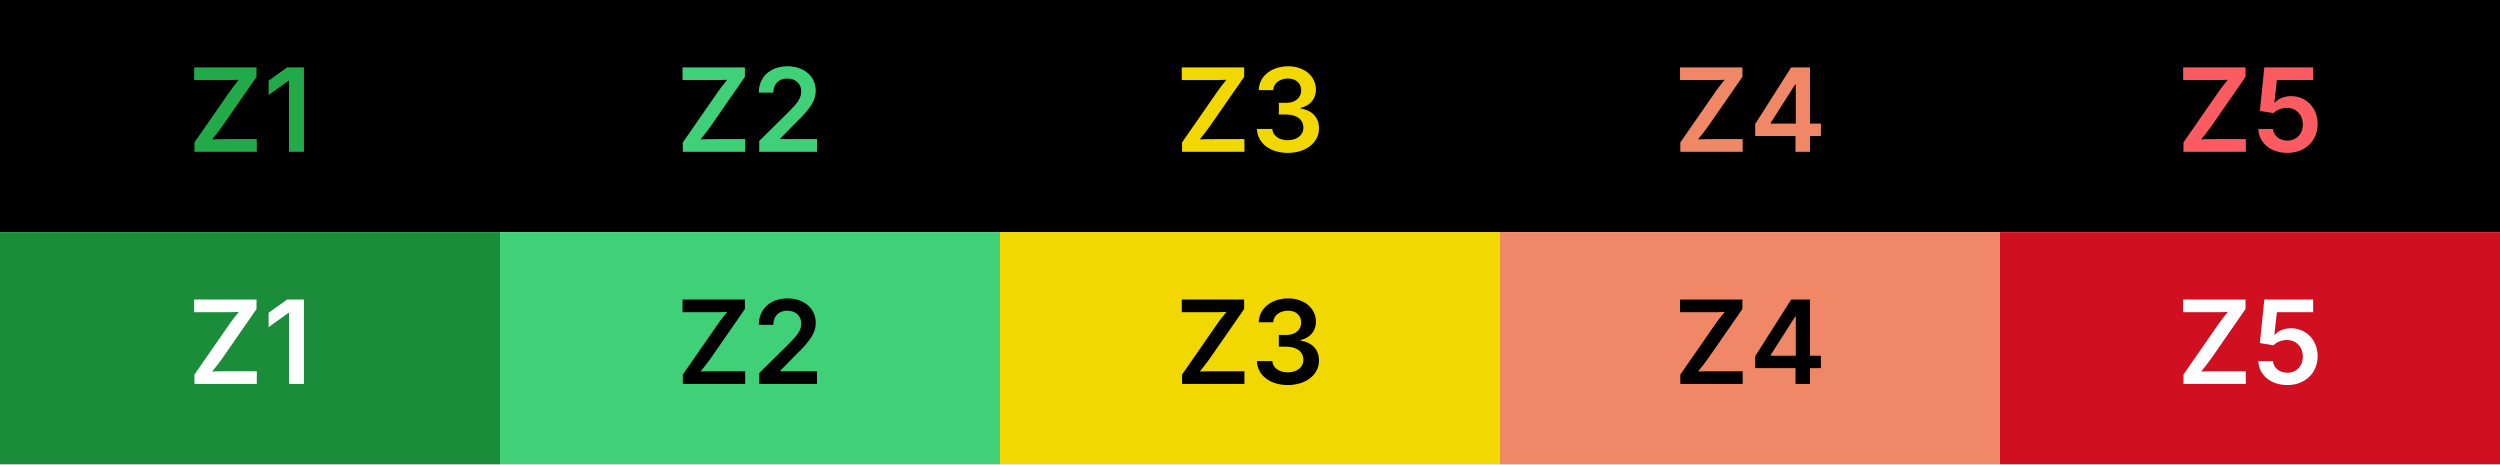
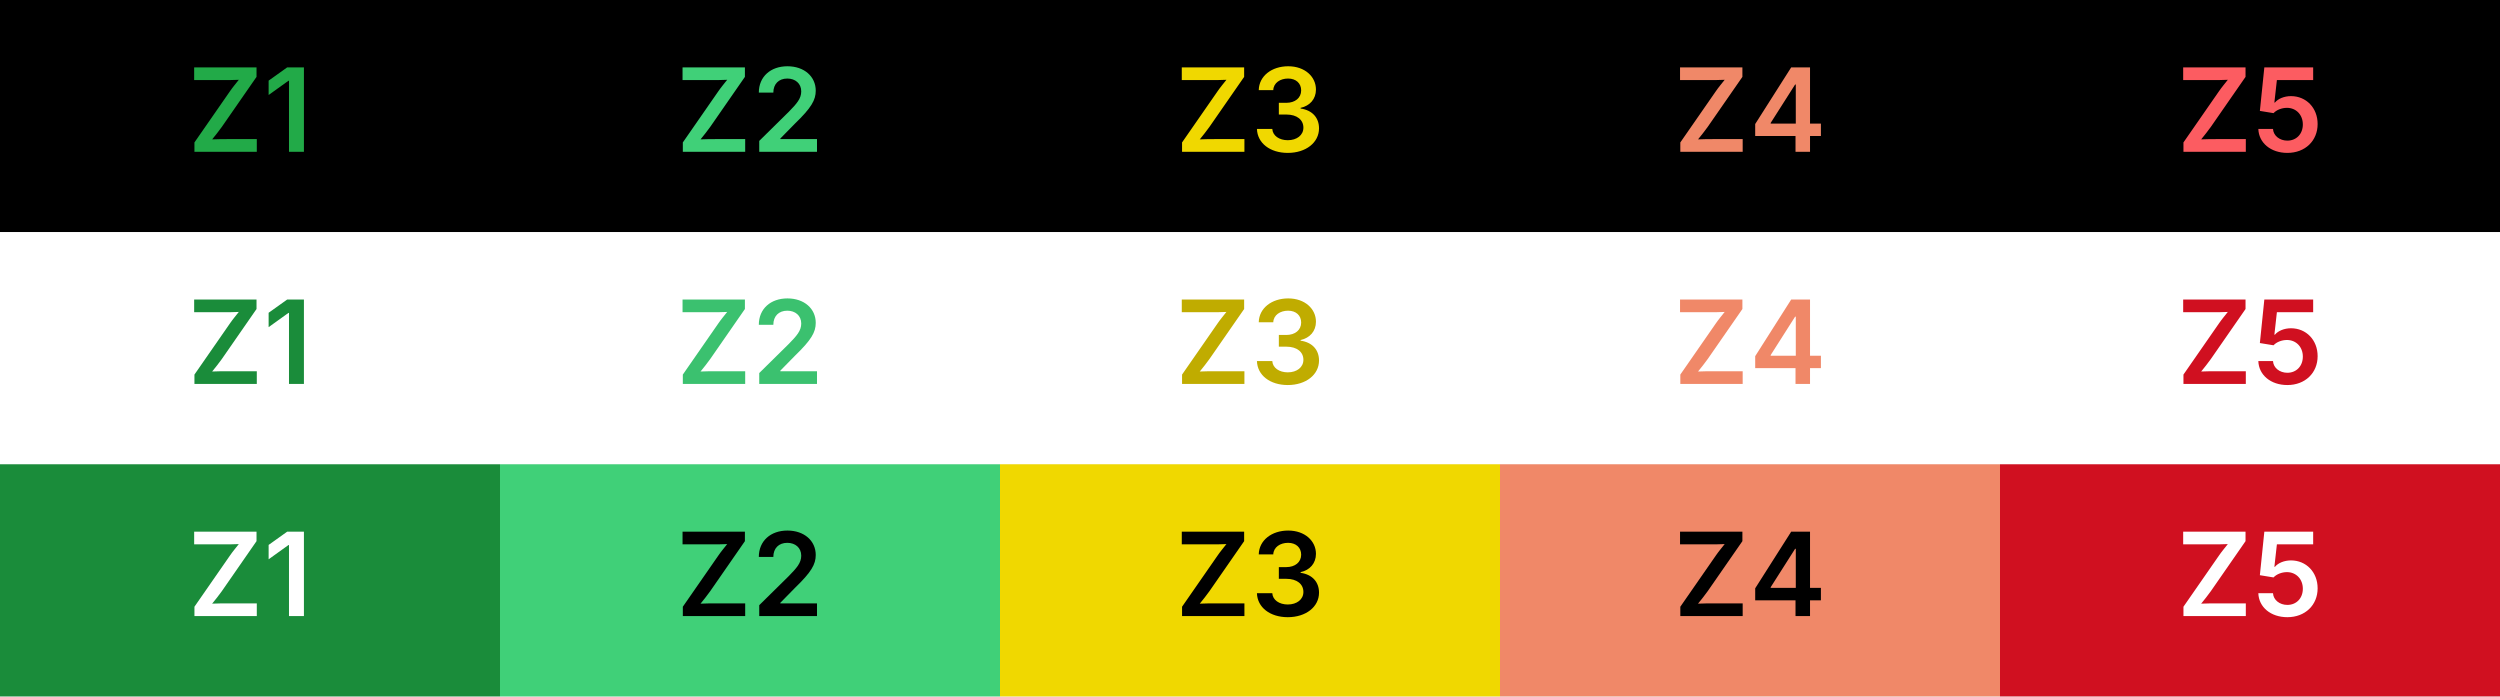
- <svg xmlns="http://www.w3.org/2000/svg" width="280" height="52" viewBox="0 0 280 52">
+ <svg xmlns="http://www.w3.org/2000/svg" width="280" height="78" viewBox="0 0 280 78">
  <rect x="0" y="0" width="56" height="26" fill="#000000" />
  <text x="28.0" y="17.0" font-family="-apple-system, system-ui, sans-serif" font-size="13" font-weight="600" fill="#22AA48" text-anchor="middle">Z1</text>
  <rect x="56" y="0" width="56" height="26" fill="#000000" />
  <text x="84.0" y="17.0" font-family="-apple-system, system-ui, sans-serif" font-size="13" font-weight="600" fill="#40D078" text-anchor="middle">Z2</text>
  <rect x="112" y="0" width="56" height="26" fill="#000000" />
  <text x="140.0" y="17.0" font-family="-apple-system, system-ui, sans-serif" font-size="13" font-weight="600" fill="#F0D800" text-anchor="middle">Z3</text>
  <rect x="168" y="0" width="56" height="26" fill="#000000" />
  <text x="196.0" y="17.0" font-family="-apple-system, system-ui, sans-serif" font-size="13" font-weight="600" fill="#F08868" text-anchor="middle">Z4</text>
  <rect x="224" y="0" width="56" height="26" fill="#000000" />
  <text x="252.0" y="17.0" font-family="-apple-system, system-ui, sans-serif" font-size="13" font-weight="600" fill="#FC5C61" text-anchor="middle">Z5</text>
-   <rect x="0" y="26" width="56" height="26" fill="#1A8C3A" />
-   <text x="28.0" y="43.0" font-family="-apple-system, system-ui, sans-serif" font-size="13" font-weight="600" fill="#FFFFFF" text-anchor="middle">Z1</text>
-   <rect x="56" y="26" width="56" height="26" fill="#40D078" />
-   <text x="84.0" y="43.0" font-family="-apple-system, system-ui, sans-serif" font-size="13" font-weight="600" fill="#000000" text-anchor="middle">Z2</text>
-   <rect x="112" y="26" width="56" height="26" fill="#F0D800" />
-   <text x="140.0" y="43.0" font-family="-apple-system, system-ui, sans-serif" font-size="13" font-weight="600" fill="#000000" text-anchor="middle">Z3</text>
-   <rect x="168" y="26" width="56" height="26" fill="#F08868" />
-   <text x="196.0" y="43.0" font-family="-apple-system, system-ui, sans-serif" font-size="13" font-weight="600" fill="#000000" text-anchor="middle">Z4</text>
-   <rect x="224" y="26" width="56" height="26" fill="#D01020" />
-   <text x="252.0" y="43.0" font-family="-apple-system, system-ui, sans-serif" font-size="13" font-weight="600" fill="#FFFFFF" text-anchor="middle">Z5</text>
+   <rect x="0" y="26" width="56" height="26" fill="#FFFFFF" />
+   <text x="28.0" y="43.0" font-family="-apple-system, system-ui, sans-serif" font-size="13" font-weight="600" fill="#1A8C3A" text-anchor="middle">Z1</text>
+   <rect x="56" y="26" width="56" height="26" fill="#FFFFFF" />
+   <text x="84.0" y="43.0" font-family="-apple-system, system-ui, sans-serif" font-size="13" font-weight="600" fill="#3BC16F" text-anchor="middle">Z2</text>
+   <rect x="112" y="26" width="56" height="26" fill="#FFFFFF" />
+   <text x="140.0" y="43.0" font-family="-apple-system, system-ui, sans-serif" font-size="13" font-weight="600" fill="#C0AC00" text-anchor="middle">Z3</text>
+   <rect x="168" y="26" width="56" height="26" fill="#FFFFFF" />
+   <text x="196.0" y="43.0" font-family="-apple-system, system-ui, sans-serif" font-size="13" font-weight="600" fill="#F08868" text-anchor="middle">Z4</text>
+   <rect x="224" y="26" width="56" height="26" fill="#FFFFFF" />
+   <text x="252.0" y="43.0" font-family="-apple-system, system-ui, sans-serif" font-size="13" font-weight="600" fill="#D01020" text-anchor="middle">Z5</text>
+   <rect x="0" y="52" width="56" height="26" fill="#1A8C3A" />
+   <text x="28.0" y="69.0" font-family="-apple-system, system-ui, sans-serif" font-size="13" font-weight="600" fill="#FFFFFF" text-anchor="middle">Z1</text>
+   <rect x="56" y="52" width="56" height="26" fill="#40D078" />
+   <text x="84.0" y="69.0" font-family="-apple-system, system-ui, sans-serif" font-size="13" font-weight="600" fill="#000000" text-anchor="middle">Z2</text>
+   <rect x="112" y="52" width="56" height="26" fill="#F0D800" />
+   <text x="140.0" y="69.0" font-family="-apple-system, system-ui, sans-serif" font-size="13" font-weight="600" fill="#000000" text-anchor="middle">Z3</text>
+   <rect x="168" y="52" width="56" height="26" fill="#F08868" />
+   <text x="196.0" y="69.0" font-family="-apple-system, system-ui, sans-serif" font-size="13" font-weight="600" fill="#000000" text-anchor="middle">Z4</text>
+   <rect x="224" y="52" width="56" height="26" fill="#D01020" />
+   <text x="252.0" y="69.0" font-family="-apple-system, system-ui, sans-serif" font-size="13" font-weight="600" fill="#FFFFFF" text-anchor="middle">Z5</text>
</svg>
